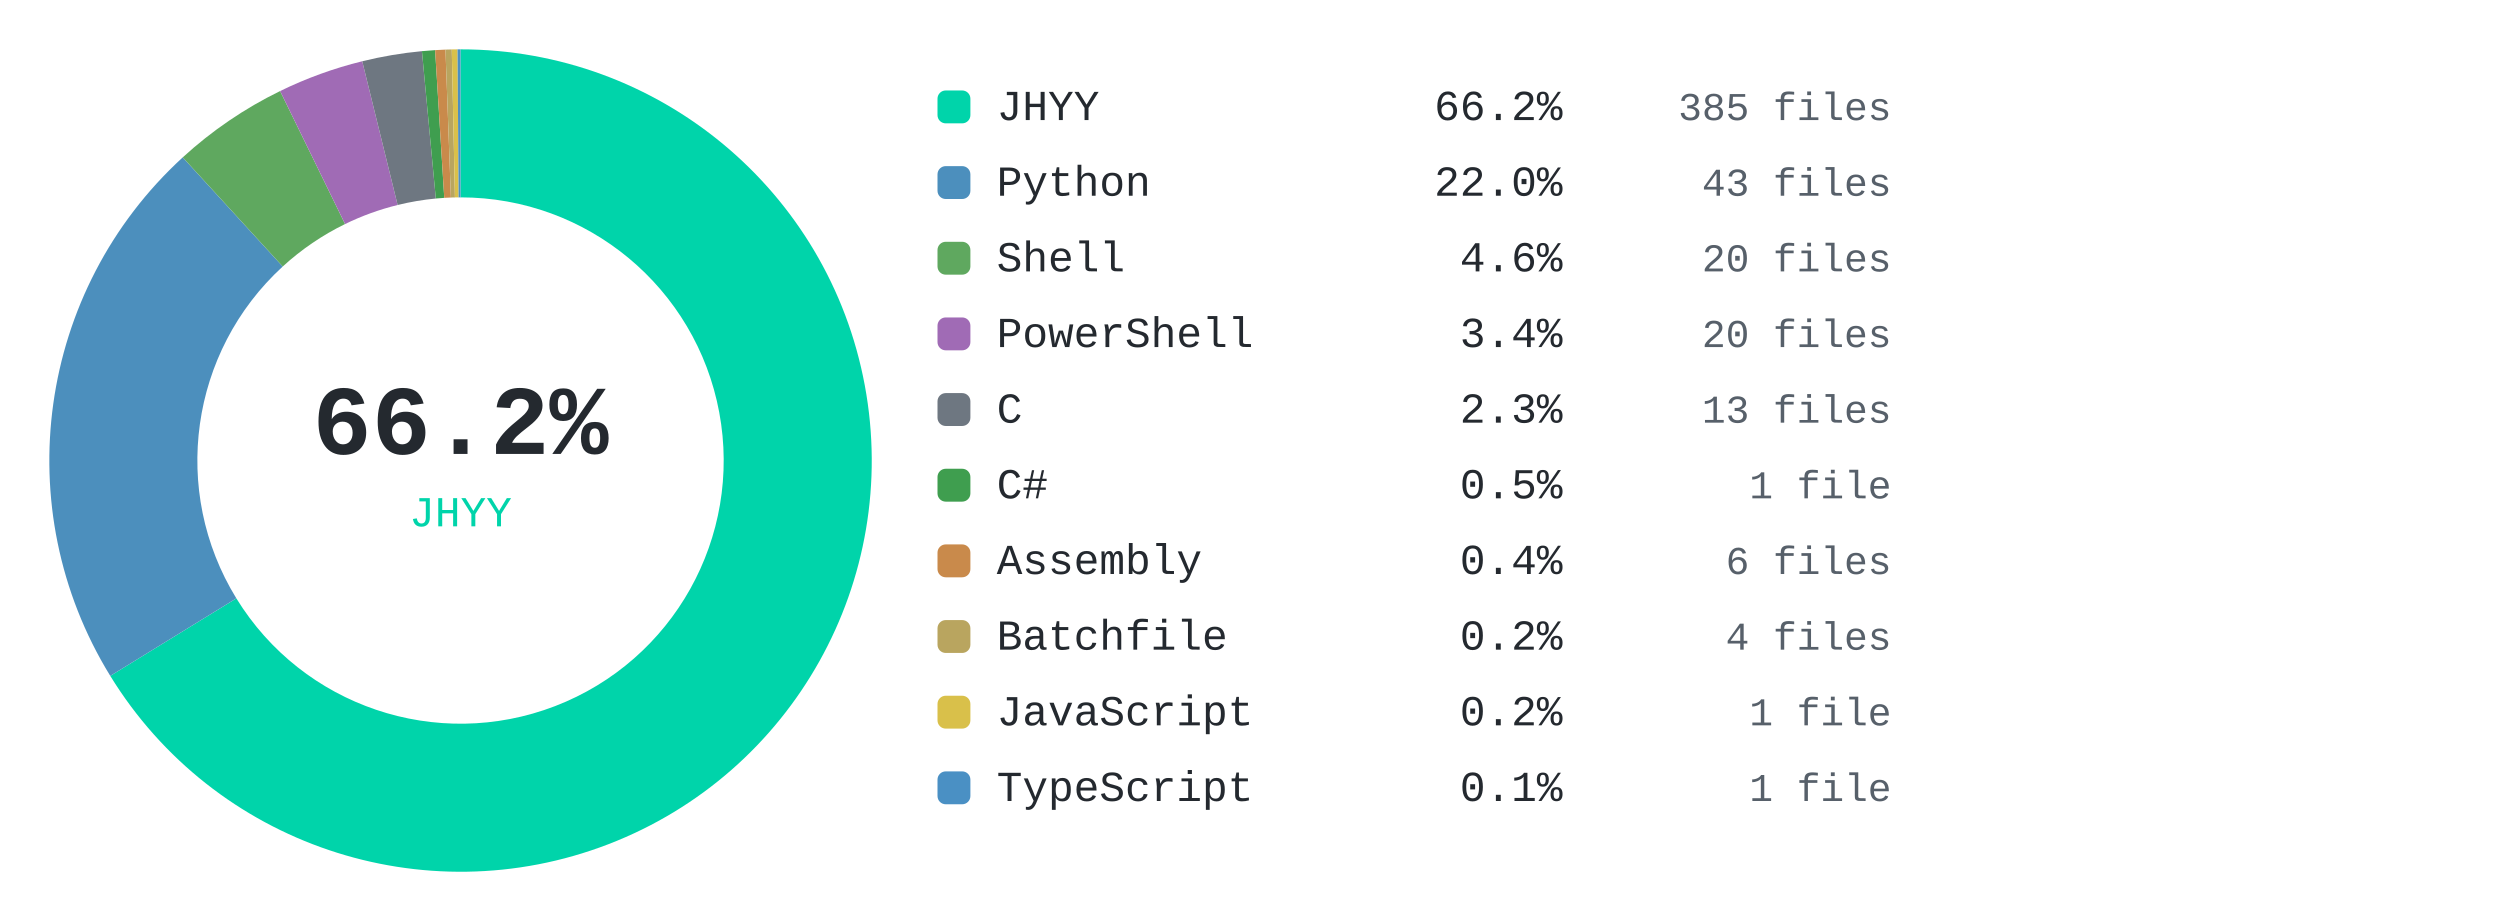
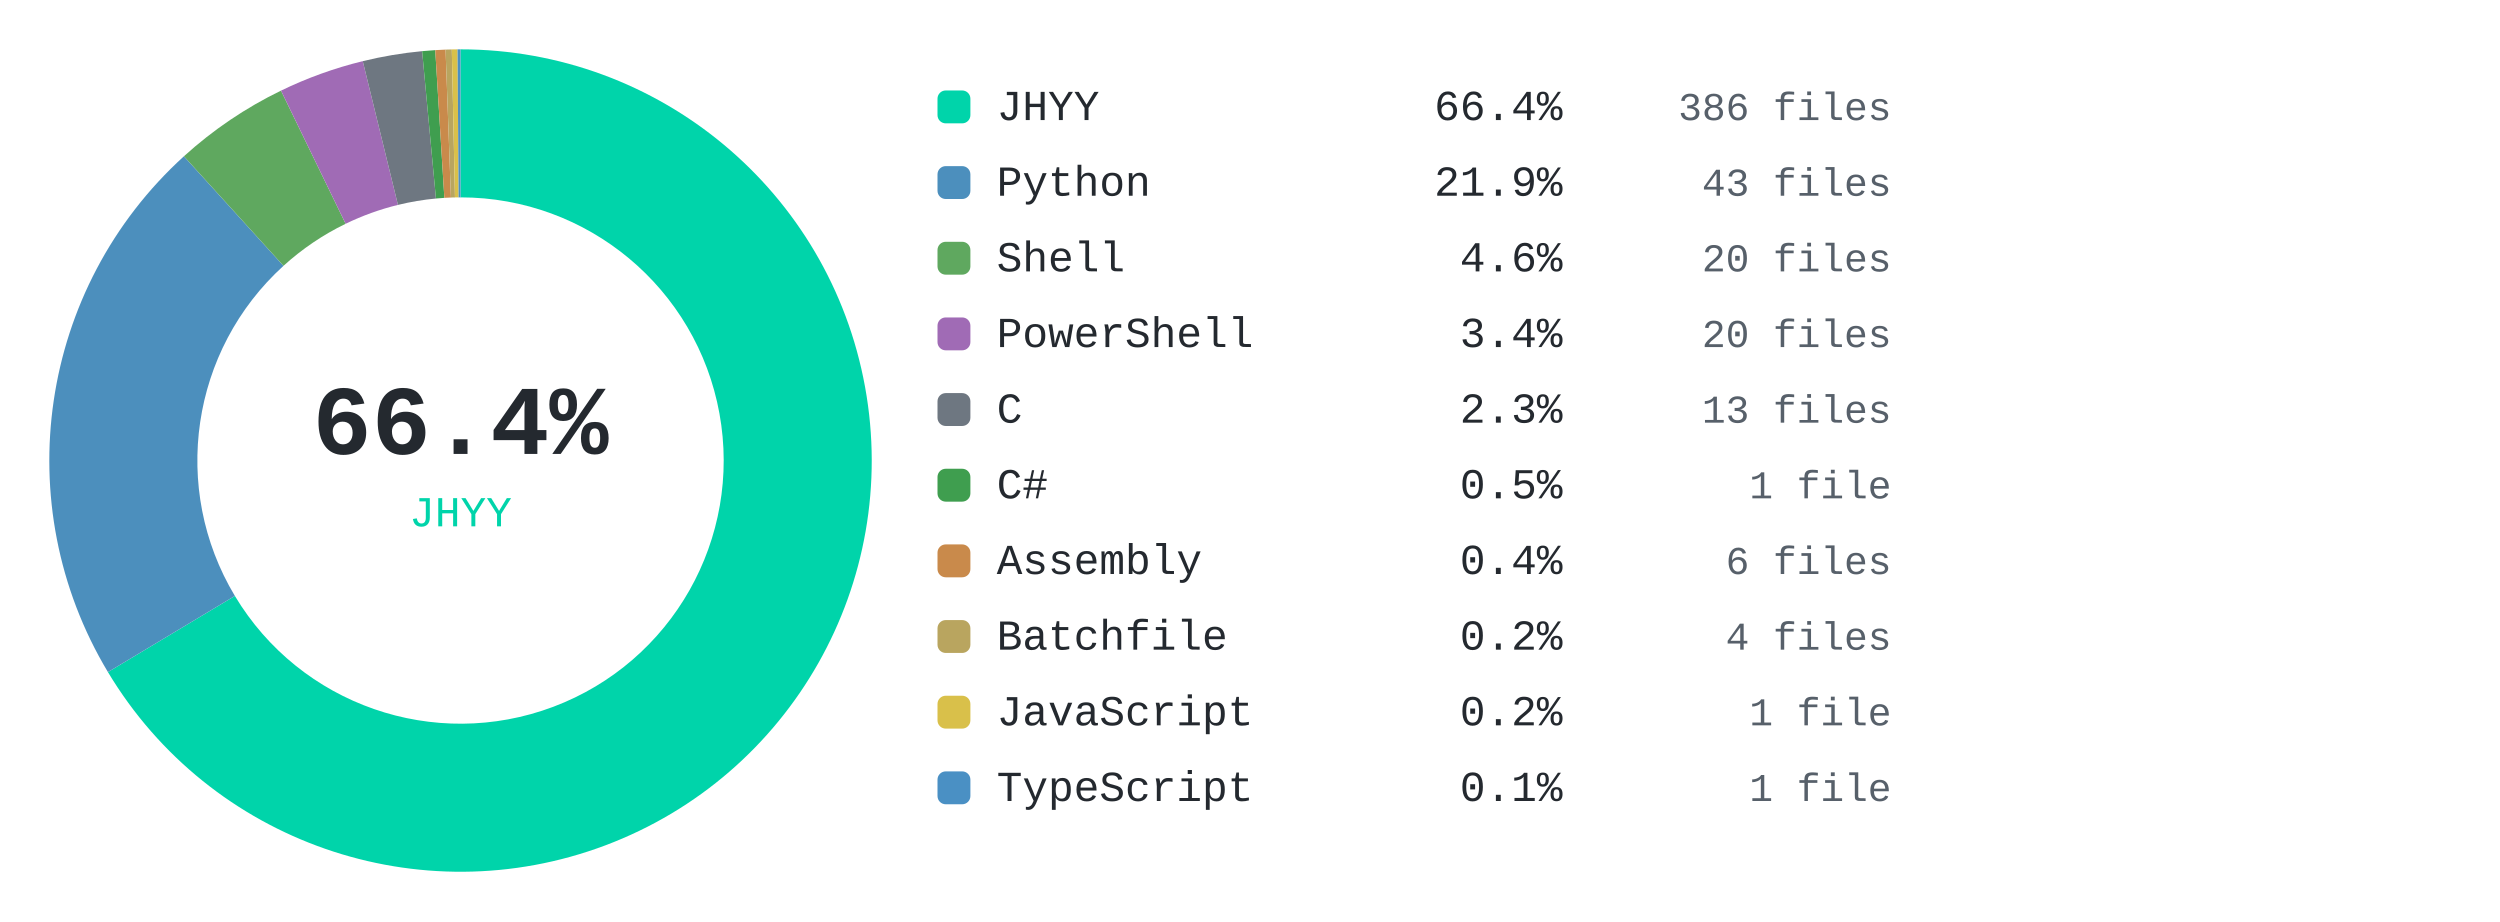
<svg xmlns="http://www.w3.org/2000/svg" width="760" height="280" viewBox="0 0 760 280" role="img" aria-label="Language composition by code lines">
-   <path d="M 140.00 15.00 A 125.0 125.0 0 1 1 33.52 205.47 L 71.85 181.90 A 80.0 80.0 0 1 0 140.00 60.00 Z" fill="#00d4aa" />
-   <path d="M 33.52 205.47 A 125.0 125.0 0 0 1 55.55 47.84 L 85.95 81.02 A 80.0 80.0 0 0 0 71.85 181.90 Z" fill="#4c8fbd" />
-   <path d="M 55.55 47.84 A 125.0 125.0 0 0 1 85.15 27.68 L 104.90 68.11 A 80.0 80.0 0 0 0 85.95 81.02 Z" fill="#5fa85f" />
-   <path d="M 85.15 27.68 A 125.0 125.0 0 0 1 110.12 18.62 L 120.88 62.32 A 80.0 80.0 0 0 0 104.90 68.11 Z" fill="#a06bb5" />
-   <path d="M 110.12 18.62 A 125.0 125.0 0 0 1 128.27 15.55 L 132.49 60.35 A 80.0 80.0 0 0 0 120.88 62.32 Z" fill="#6e7781" />
-   <path d="M 128.27 15.55 A 125.0 125.0 0 0 1 132.27 15.24 L 135.05 60.15 A 80.0 80.0 0 0 0 132.49 60.35 Z" fill="#3f9e4f" />
-   <path d="M 132.27 15.24 A 125.0 125.0 0 0 1 135.42 15.08 L 137.07 60.05 A 80.0 80.0 0 0 0 135.05 60.15 Z" fill="#c98a4b" />
-   <path d="M 135.42 15.08 A 125.0 125.0 0 0 1 137.34 15.03 L 138.30 60.02 A 80.0 80.0 0 0 0 137.07 60.05 Z" fill="#b9a55f" />
-   <path d="M 137.34 15.03 A 125.0 125.0 0 0 1 139.09 15.00 L 139.42 60.00 A 80.0 80.0 0 0 0 138.30 60.02 Z" fill="#d9c04a" />
+   <path d="M 140.00 15.00 A 125.0 125.0 0 1 1 32.81 204.31 L 71.40 181.16 A 80.0 80.0 0 1 0 140.00 60.00 Z" fill="#00d4aa" />
+   <path d="M 32.81 204.31 A 125.0 125.0 0 0 1 55.91 47.51 L 86.18 80.81 A 80.0 80.0 0 0 0 71.40 181.16 Z" fill="#4c8fbd" />
+   <path d="M 55.91 47.51 A 125.0 125.0 0 0 1 85.42 27.55 L 105.07 68.03 A 80.0 80.0 0 0 0 86.18 80.81 Z" fill="#5fa85f" />
+   <path d="M 85.42 27.55 A 125.0 125.0 0 0 1 110.28 18.59 L 120.98 62.29 A 80.0 80.0 0 0 0 105.07 68.03 Z" fill="#a06bb5" />
+   <path d="M 110.28 18.59 A 125.0 125.0 0 0 1 128.33 15.55 L 132.53 60.35 A 80.0 80.0 0 0 0 120.98 62.29 Z" fill="#6e7781" />
+   <path d="M 128.33 15.55 A 125.0 125.0 0 0 1 132.31 15.24 L 135.08 60.15 A 80.0 80.0 0 0 0 132.53 60.35 Z" fill="#3f9e4f" />
+   <path d="M 132.31 15.24 A 125.0 125.0 0 0 1 135.45 15.08 L 137.08 60.05 A 80.0 80.0 0 0 0 135.08 60.15 Z" fill="#c98a4b" />
+   <path d="M 135.45 15.08 A 125.0 125.0 0 0 1 137.35 15.03 L 138.31 60.02 A 80.0 80.0 0 0 0 137.08 60.05 Z" fill="#b9a55f" />
+   <path d="M 137.35 15.03 A 125.0 125.0 0 0 1 139.09 15.00 L 139.42 60.00 A 80.0 80.0 0 0 0 138.31 60.02 Z" fill="#d9c04a" />
  <path d="M 139.09 15.00 A 125.0 125.0 0 0 1 140.00 15.00 L 140.00 60.00 A 80.0 80.0 0 0 0 139.42 60.00 Z" fill="#4a90c4" />
-   <text x="140.0" y="138.0" font-family="SFMono-Regular,Consolas,Liberation Mono,monospace" font-size="30" font-weight="700" fill="#24292f" text-anchor="middle">66.2%</text>
+   <text x="140.0" y="138.0" font-family="SFMono-Regular,Consolas,Liberation Mono,monospace" font-size="30" font-weight="700" fill="#24292f" text-anchor="middle">66.4%</text>
  <text x="140.0" y="160.0" font-family="SFMono-Regular,Consolas,Liberation Mono,monospace" font-size="13" fill="#00d4aa" text-anchor="middle">JHYY</text>
  <rect x="285" y="27.5" width="10" height="10" rx="2.5" fill="#00d4aa" />
  <text x="303" y="36.5" font-family="SFMono-Regular,Consolas,Liberation Mono,monospace" font-size="13" fill="#24292f">JHYY</text>
-   <text x="475" y="36.5" font-family="SFMono-Regular,Consolas,Liberation Mono,monospace" font-size="13" fill="#24292f" text-anchor="end">66.2%</text>
-   <text x="575" y="36.5" font-family="SFMono-Regular,Consolas,Liberation Mono,monospace" font-size="12" fill="#57606a" text-anchor="end">385 files</text>
+   <text x="475" y="36.5" font-family="SFMono-Regular,Consolas,Liberation Mono,monospace" font-size="13" fill="#24292f" text-anchor="end">66.4%</text>
+   <text x="575" y="36.5" font-family="SFMono-Regular,Consolas,Liberation Mono,monospace" font-size="12" fill="#57606a" text-anchor="end">386 files</text>
  <rect x="285" y="50.5" width="10" height="10" rx="2.5" fill="#4c8fbd" />
  <text x="303" y="59.5" font-family="SFMono-Regular,Consolas,Liberation Mono,monospace" font-size="13" fill="#24292f">Python</text>
-   <text x="475" y="59.5" font-family="SFMono-Regular,Consolas,Liberation Mono,monospace" font-size="13" fill="#24292f" text-anchor="end">22.0%</text>
+   <text x="475" y="59.5" font-family="SFMono-Regular,Consolas,Liberation Mono,monospace" font-size="13" fill="#24292f" text-anchor="end">21.9%</text>
  <text x="575" y="59.5" font-family="SFMono-Regular,Consolas,Liberation Mono,monospace" font-size="12" fill="#57606a" text-anchor="end">43 files</text>
  <rect x="285" y="73.5" width="10" height="10" rx="2.5" fill="#5fa85f" />
  <text x="303" y="82.5" font-family="SFMono-Regular,Consolas,Liberation Mono,monospace" font-size="13" fill="#24292f">Shell</text>
  <text x="475" y="82.5" font-family="SFMono-Regular,Consolas,Liberation Mono,monospace" font-size="13" fill="#24292f" text-anchor="end">4.6%</text>
  <text x="575" y="82.5" font-family="SFMono-Regular,Consolas,Liberation Mono,monospace" font-size="12" fill="#57606a" text-anchor="end">20 files</text>
  <rect x="285" y="96.5" width="10" height="10" rx="2.5" fill="#a06bb5" />
  <text x="303" y="105.5" font-family="SFMono-Regular,Consolas,Liberation Mono,monospace" font-size="13" fill="#24292f">PowerShell</text>
  <text x="475" y="105.5" font-family="SFMono-Regular,Consolas,Liberation Mono,monospace" font-size="13" fill="#24292f" text-anchor="end">3.4%</text>
  <text x="575" y="105.5" font-family="SFMono-Regular,Consolas,Liberation Mono,monospace" font-size="12" fill="#57606a" text-anchor="end">20 files</text>
  <rect x="285" y="119.5" width="10" height="10" rx="2.5" fill="#6e7781" />
  <text x="303" y="128.5" font-family="SFMono-Regular,Consolas,Liberation Mono,monospace" font-size="13" fill="#24292f">C</text>
  <text x="475" y="128.5" font-family="SFMono-Regular,Consolas,Liberation Mono,monospace" font-size="13" fill="#24292f" text-anchor="end">2.3%</text>
  <text x="575" y="128.5" font-family="SFMono-Regular,Consolas,Liberation Mono,monospace" font-size="12" fill="#57606a" text-anchor="end">13 files</text>
  <rect x="285" y="142.5" width="10" height="10" rx="2.5" fill="#3f9e4f" />
  <text x="303" y="151.5" font-family="SFMono-Regular,Consolas,Liberation Mono,monospace" font-size="13" fill="#24292f">C#</text>
  <text x="475" y="151.5" font-family="SFMono-Regular,Consolas,Liberation Mono,monospace" font-size="13" fill="#24292f" text-anchor="end">0.5%</text>
  <text x="575" y="151.5" font-family="SFMono-Regular,Consolas,Liberation Mono,monospace" font-size="12" fill="#57606a" text-anchor="end">1 file</text>
  <rect x="285" y="165.5" width="10" height="10" rx="2.5" fill="#c98a4b" />
  <text x="303" y="174.5" font-family="SFMono-Regular,Consolas,Liberation Mono,monospace" font-size="13" fill="#24292f">Assembly</text>
  <text x="475" y="174.5" font-family="SFMono-Regular,Consolas,Liberation Mono,monospace" font-size="13" fill="#24292f" text-anchor="end">0.4%</text>
  <text x="575" y="174.5" font-family="SFMono-Regular,Consolas,Liberation Mono,monospace" font-size="12" fill="#57606a" text-anchor="end">6 files</text>
  <rect x="285" y="188.5" width="10" height="10" rx="2.5" fill="#b9a55f" />
  <text x="303" y="197.5" font-family="SFMono-Regular,Consolas,Liberation Mono,monospace" font-size="13" fill="#24292f">Batchfile</text>
  <text x="475" y="197.5" font-family="SFMono-Regular,Consolas,Liberation Mono,monospace" font-size="13" fill="#24292f" text-anchor="end">0.2%</text>
  <text x="575" y="197.5" font-family="SFMono-Regular,Consolas,Liberation Mono,monospace" font-size="12" fill="#57606a" text-anchor="end">4 files</text>
  <rect x="285" y="211.5" width="10" height="10" rx="2.5" fill="#d9c04a" />
  <text x="303" y="220.5" font-family="SFMono-Regular,Consolas,Liberation Mono,monospace" font-size="13" fill="#24292f">JavaScript</text>
  <text x="475" y="220.5" font-family="SFMono-Regular,Consolas,Liberation Mono,monospace" font-size="13" fill="#24292f" text-anchor="end">0.2%</text>
  <text x="575" y="220.5" font-family="SFMono-Regular,Consolas,Liberation Mono,monospace" font-size="12" fill="#57606a" text-anchor="end">1 file</text>
  <rect x="285" y="234.5" width="10" height="10" rx="2.5" fill="#4a90c4" />
  <text x="303" y="243.5" font-family="SFMono-Regular,Consolas,Liberation Mono,monospace" font-size="13" fill="#24292f">TypeScript</text>
  <text x="475" y="243.5" font-family="SFMono-Regular,Consolas,Liberation Mono,monospace" font-size="13" fill="#24292f" text-anchor="end">0.1%</text>
  <text x="575" y="243.5" font-family="SFMono-Regular,Consolas,Liberation Mono,monospace" font-size="12" fill="#57606a" text-anchor="end">1 file</text>
</svg>
